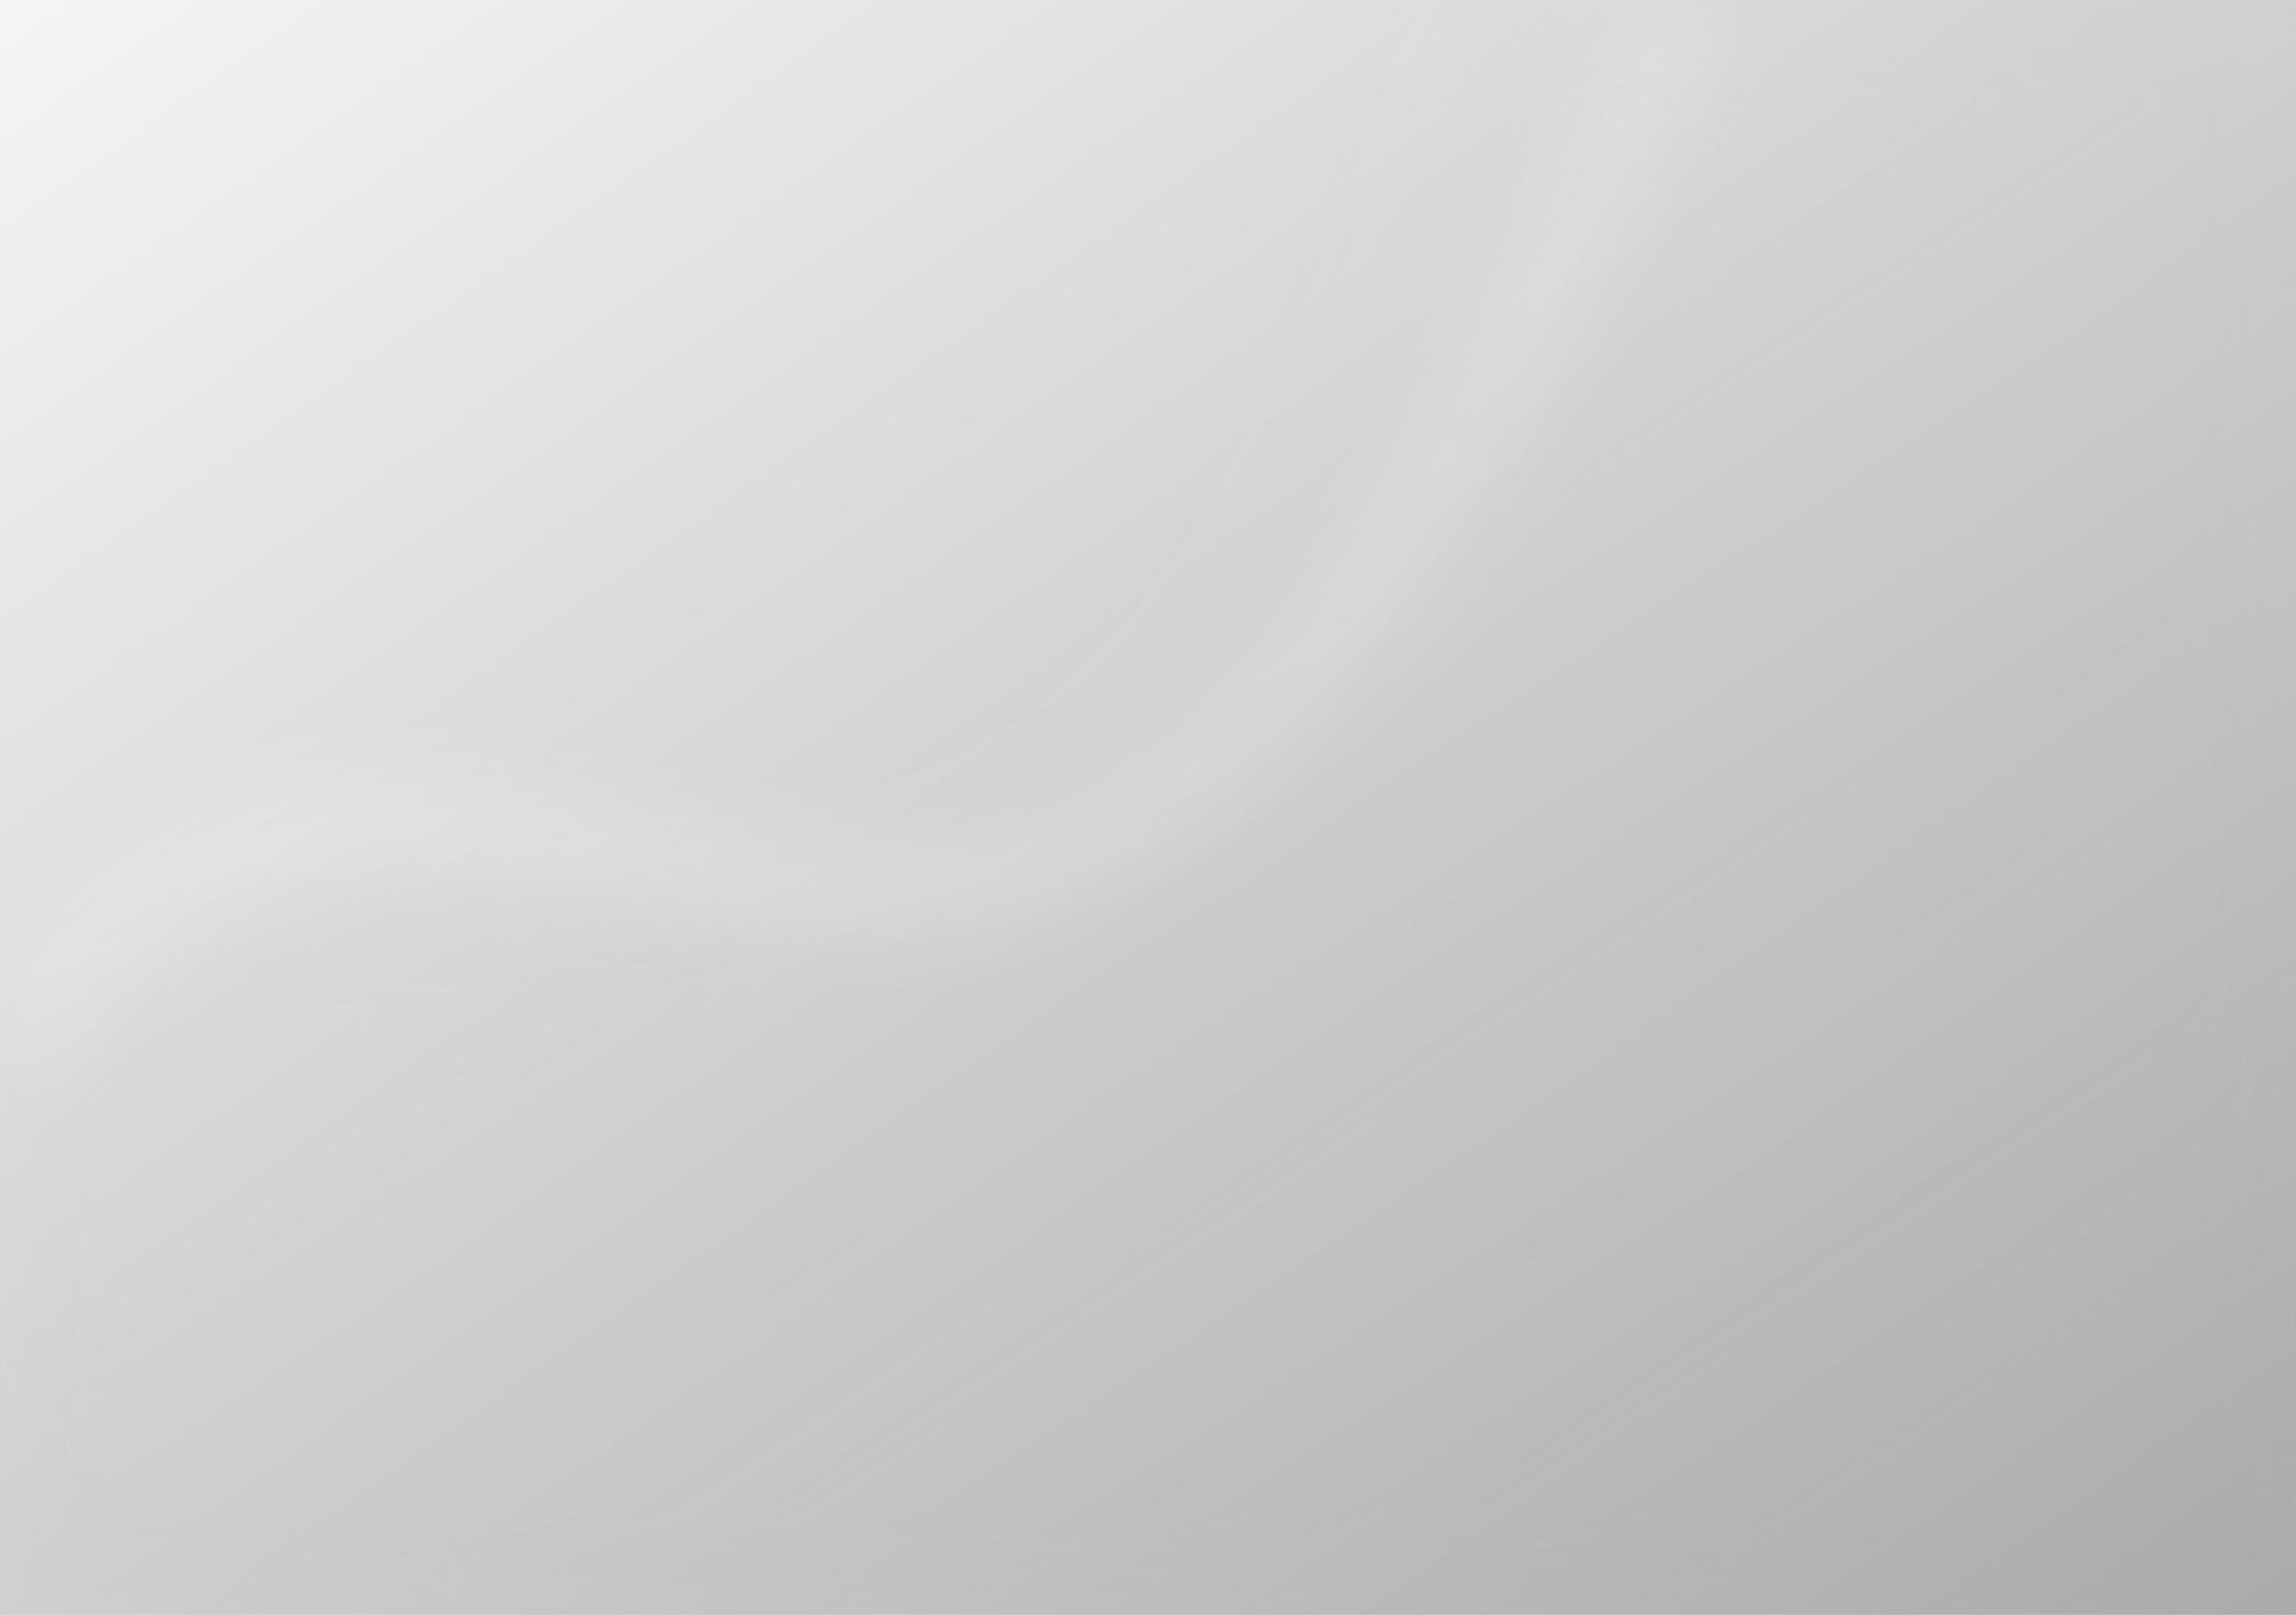
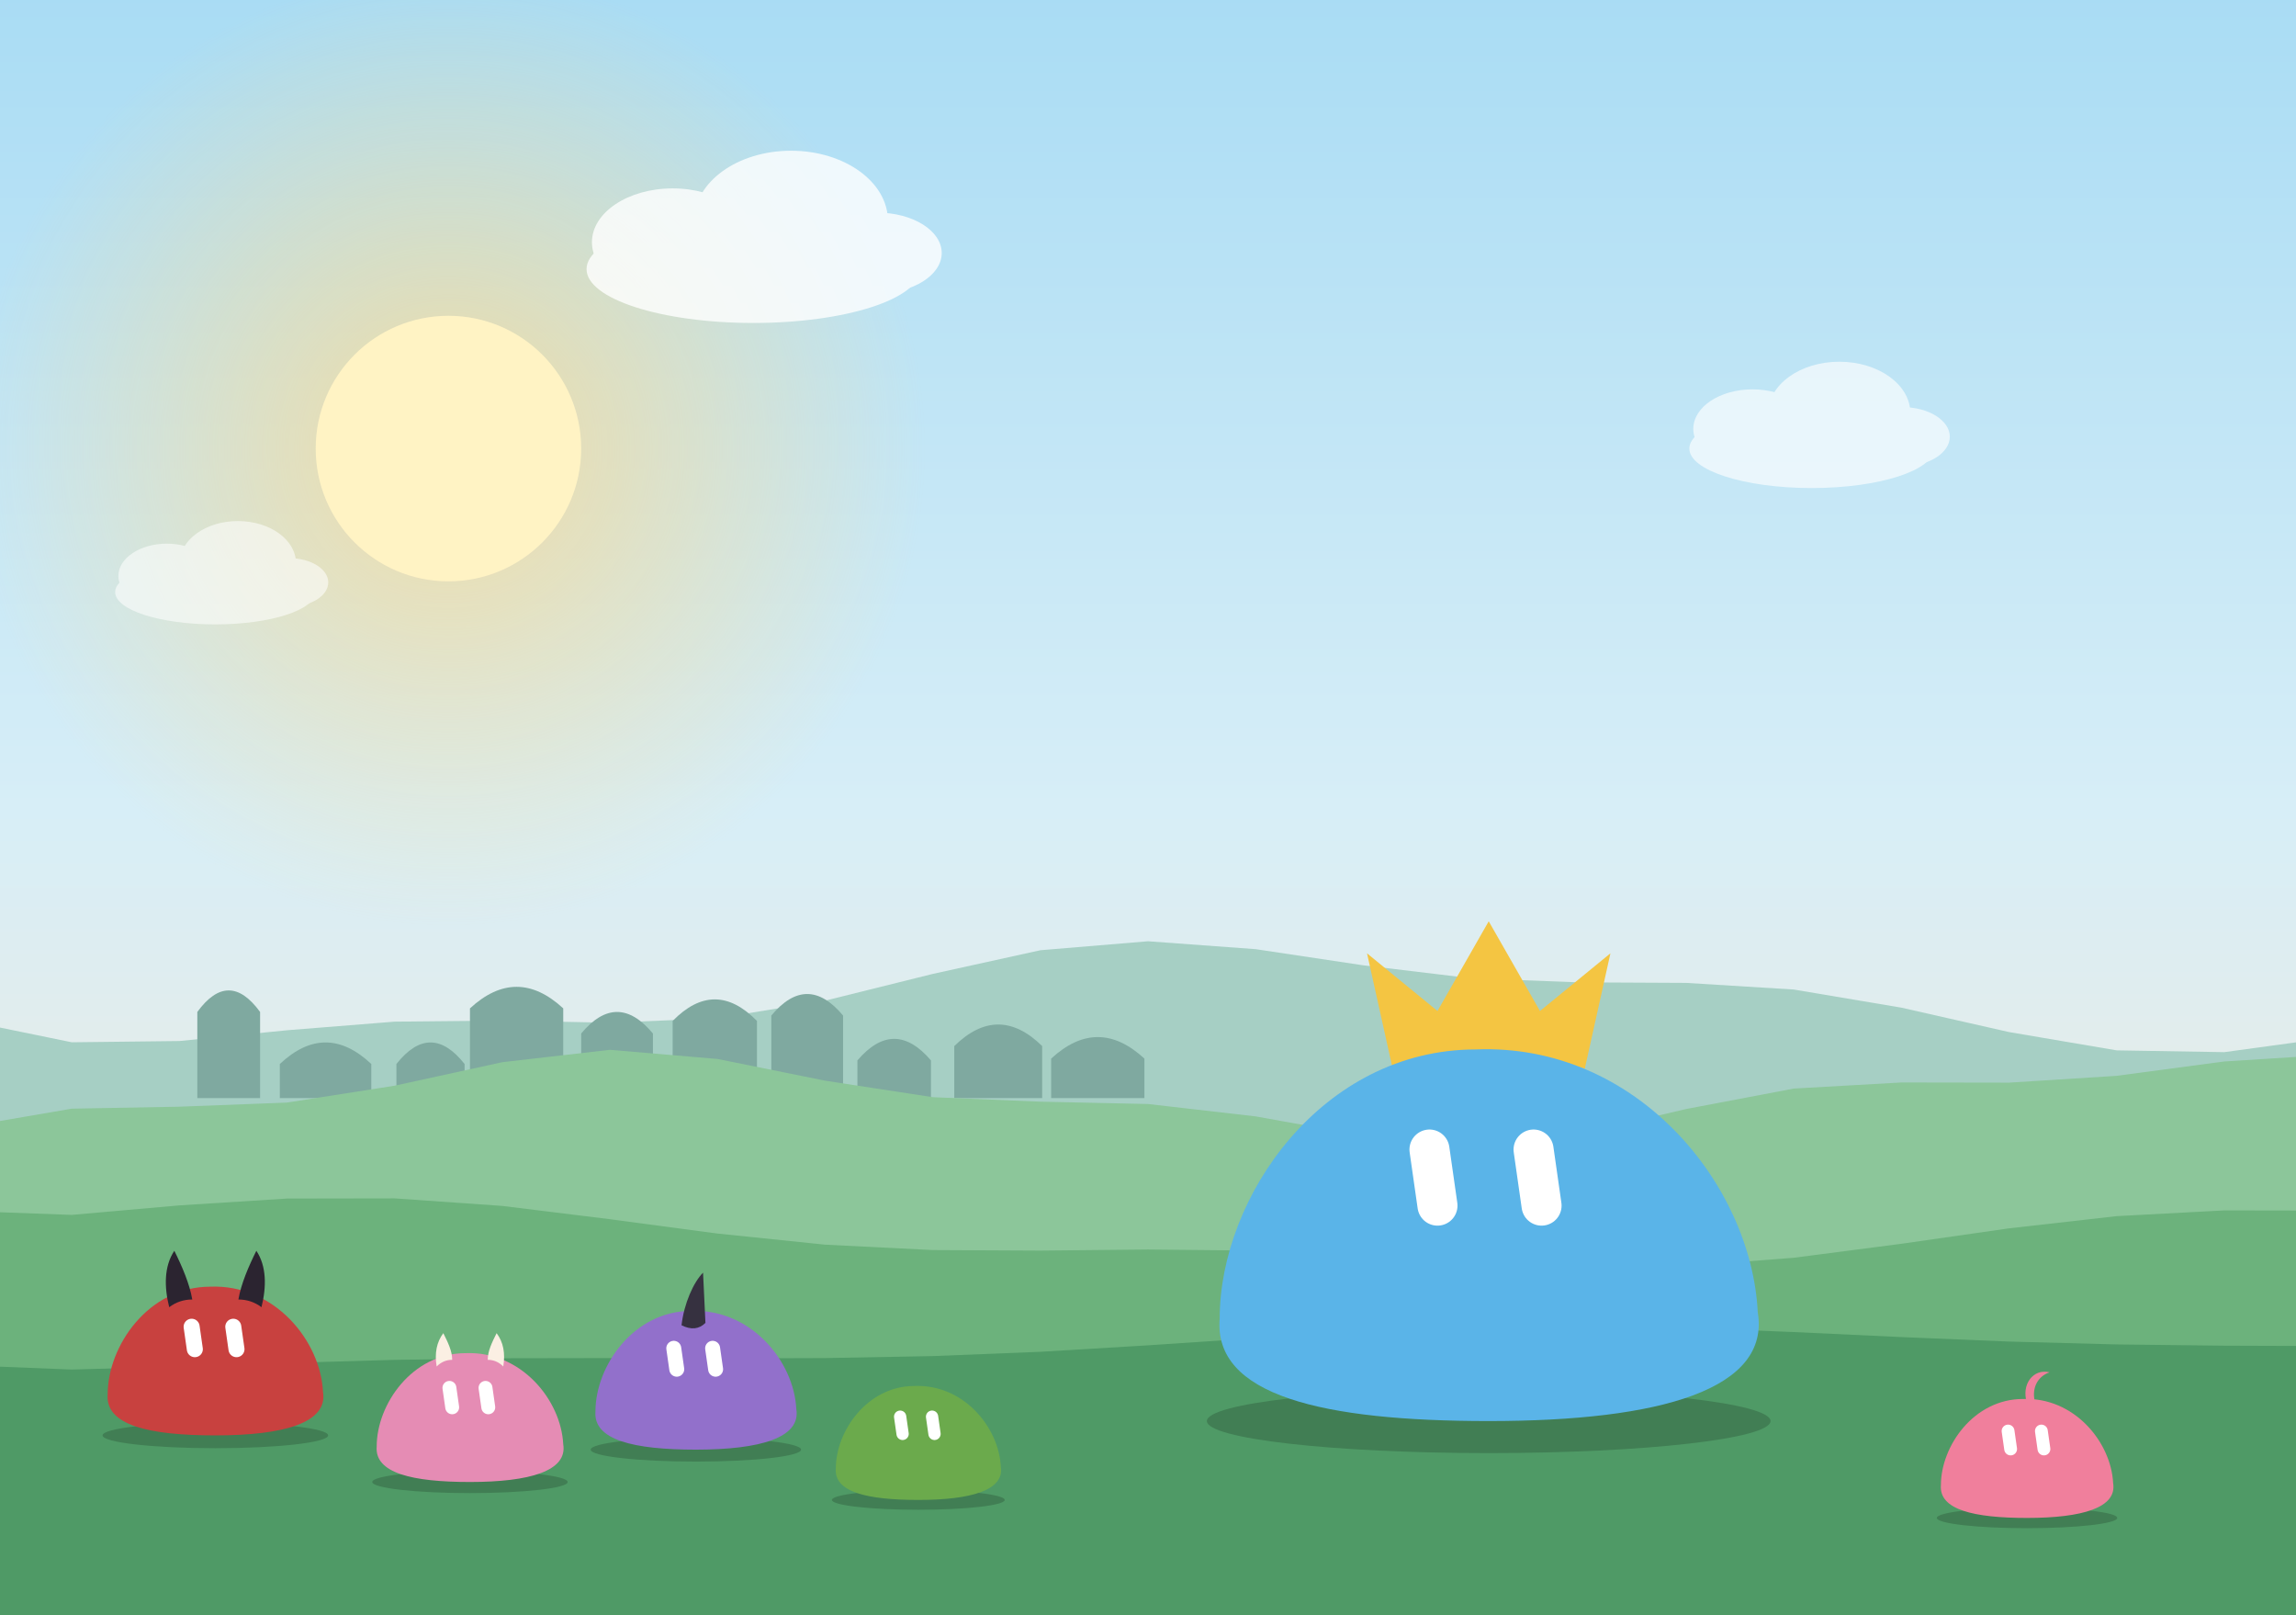
<svg xmlns="http://www.w3.org/2000/svg" width="1280" height="900" viewBox="0 0 1280 900">
  <defs>
-     <linearGradient id="sky" x2="1" y2="1">
-       <stop stop-color="#f5f5f5" />
-       <stop offset="1" stop-color="#aaaaaa" />
+     <linearGradient id="sky" x1="0" x2="0" y1="0" y2="1">
+       <stop offset="0.00" stop-color="#A9DCF4" />
+       <stop offset="0.50" stop-color="#D7EEF7" />
+       <stop offset="1.00" stop-color="#FCE9D3" />
    </linearGradient>
-     <linearGradient id="wave" x2="0.8" y2="1">
-       <stop stop-color="#ffffff" stop-opacity=".8" />
-       <stop offset="1" stop-color="#aaaaaa" stop-opacity=".15" />
-     </linearGradient>
-     <filter id="soft">
-       <feGaussianBlur stdDeviation="24" />
-     </filter>
+     <radialGradient id="glow">
+       <stop stop-color="#FFD98A" stop-opacity=".75" />
+       <stop offset="1" stop-color="#FFD98A" stop-opacity="0" />
+     </radialGradient>
  </defs>
  <path fill="url(#sky)" d="M0 0h1280v900H0z" />
-   <g filter="url(#soft)">
-     <path fill="url(#wave)" d="M-120 840C120 170 540 850 790 130S1200-70 1430 190V1000H-120z" />
-     <path fill="none" stroke="#ffffff" stroke-opacity=".45" stroke-width="18" d="M-80 730C210 80 490 890 850 180S1190 20 1370 100" />
+   <circle cx="250" cy="250" r="266" fill="url(#glow)" opacity="1" />
+   <circle cx="250" cy="250" r="74" fill="#FFF3C4" />
+   <g transform="translate(420 150) scale(1.5)" fill="#FFFFFF" opacity="0.8">
+     <ellipse cx="0" cy="0" rx="62" ry="20" />
+     <ellipse cx="-30" cy="-10" rx="30" ry="20" />
+     <ellipse cx="14" cy="-18" rx="36" ry="26" />
+     <ellipse cx="46" cy="-6" rx="24" ry="15" />
+   </g>
+   <g transform="translate(1010 250) scale(1.1)" fill="#FFFFFF" opacity="0.64">
+     <ellipse cx="0" cy="0" rx="62" ry="20" />
+     <ellipse cx="-30" cy="-10" rx="30" ry="20" />
+     <ellipse cx="14" cy="-18" rx="36" ry="26" />
+     <ellipse cx="46" cy="-6" rx="24" ry="15" />
+   </g>
+   <g transform="translate(120 330) scale(0.9)" fill="#FFFFFF" opacity="0.56">
+     <ellipse cx="0" cy="0" rx="62" ry="20" />
+     <ellipse cx="-30" cy="-10" rx="30" ry="20" />
+     <ellipse cx="14" cy="-18" rx="36" ry="26" />
+     <ellipse cx="46" cy="-6" rx="24" ry="15" />
+   </g>
+   <path d="M -20 568.6 L 40 580.9 L 100 580.2 L 160 574.2 L 220 569.4 L 280 568.8 L 340 570.0 L 400 567.5 L 460 557.7 L 520 542.8 L 580 529.6 L 640 524.6 L 700 529.0 L 760 538.0 L 820 545.2 L 880 547.5 L 940 547.8 L 1000 551.5 L 1060 561.6 L 1120 575.2 L 1180 585.4 L 1240 586.4 L 1300 578.2 L 1340 920 L -20 920 Z" fill="#A6CFC4" />
+   <path d="M 110 612 V 564 Q 127.5 540 145 564 V 612 Z" fill="#7FA9A0" />
+   <path d="M 156 612 V 593 Q 181.5 569 207 593 V 612 Z" fill="#7FA9A0" />
+   <path d="M 221 612 V 593 Q 240.0 569 259 593 V 612 Z" fill="#7FA9A0" />
+   <path d="M 262 612 V 562 Q 288.0 538 314 562 V 612 Z" fill="#7FA9A0" />
+   <path d="M 324 612 V 576 Q 344.0 552 364 576 V 612 Z" fill="#7FA9A0" />
+   <path d="M 375 612 V 569 Q 398.5 545 422 569 V 612 Z" fill="#7FA9A0" />
+   <path d="M 430 612 V 566 Q 450.0 542 470 566 V 612 Z" fill="#7FA9A0" />
+   <path d="M 478 612 V 591 Q 498.5 567 519 591 V 612 Z" fill="#7FA9A0" />
+   <path d="M 532 612 V 583 Q 556.5 559 581 583 V 612 Z" fill="#7FA9A0" />
+   <path d="M 586 612 V 590 Q 612.0 566 638 590 V 612 Z" fill="#7FA9A0" />
+   <path d="M -20 628.2 L 40 617.9 L 100 616.8 L 160 614.5 L 220 605.1 L 280 592.0 L 340 585.1 L 400 590.2 L 460 602.3 L 520 611.5 L 580 614.0 L 640 615.3 L 700 622.2 L 760 633.0 L 820 638.5 L 880 632.1 L 940 618.1 L 1000 606.7 L 1060 603.3 L 1120 603.4 L 1180 599.6 L 1240 591.6 L 1300 587.8 L 1340 920 L -20 920 Z" fill="#8CC69A" />
+   <path d="M -20 674.9 L 40 677.1 L 100 671.8 L 160 668.0 L 220 667.9 L 280 672.1 L 340 679.5 L 400 687.5 L 460 693.7 L 520 696.7 L 580 697.0 L 640 696.4 L 700 697.0 L 760 699.6 L 820 703.3 L 880 706.0 L 940 705.6 L 1000 701.0 L 1060 693.2 L 1120 684.6 L 1180 677.8 L 1240 674.6 L 1300 674.7 L 1340 920 L -20 920 Z" fill="#6CB27C" />
+   <path d="M -20 760.9 L 40 763.3 L 100 761.6 L 160 759.6 L 220 757.9 L 280 757.0 L 340 756.9 L 400 757.1 L 460 756.9 L 520 755.8 L 580 753.4 L 640 749.8 L 700 745.8 L 760 742.1 L 820 739.7 L 880 739.0 L 940 740.0 L 1000 742.4 L 1060 745.2 L 1120 747.7 L 1180 749.3 L 1240 750.0 L 1300 750.2 L 1340 920 L -20 920 Z" fill="#4F9A66" />
+   <g transform="translate(651.4 484.9) scale(3.571)">
+     <ellipse cx="50" cy="86" rx="44" ry="5" fill="#000000" opacity=".18" />
+     <path d="M 35 31 L 31 13 L 42 22 L 50 8 L 58 22 L 69 13 L 65 31 Q 50 26 35 31 Z" fill="#f4c542" />
+     <path d="M 8 70 C 8 51 24 28 48 28 C 73 27 91 49 92 69 C 94 81 77 86 50 86 C 24 86 7 82 8 70 Z" fill="#5ab4e8" />
+     <g transform="translate(49.5 48) scale(1.25) translate(-49.5 -48)">
+       <path d="M 42.5 44.5 Q 43 48 43.5 51.5 M 55.5 44.5 Q 56 48 56.5 51.5" fill="none" stroke="#fff" stroke-width="5" stroke-linecap="round" />
+     </g>
+   </g>
+   <g transform="translate(48.6 677.1) scale(1.429)">
+     <ellipse cx="50" cy="86" rx="44" ry="5" fill="#000000" opacity=".18" />
+     <path d="M 8 70 C 8 51 24 28 48 28 C 73 27 91 49 92 69 C 94 81 77 86 50 86 C 24 86 7 82 8 70 Z" fill="#c8413f" />
+     <path d="M 32 36 C 30 28 30 20 34 14 C 37 20 40 27 41 33 Q 36 33 32 36 Z M 68 36 C 70 28 70 20 66 14 C 63 20 60 27 59 33 Q 64 33 68 36 Z" fill="#2B2430" />
+     <g transform="translate(49.5 48) scale(1.25) translate(-49.5 -48)">
+       <path d="M 42.5 44.5 Q 43 48 43.5 51.5 M 55.5 44.5 Q 56 48 56.5 51.5" fill="none" stroke="#fff" stroke-width="5" stroke-linecap="round" />
+     </g>
+   </g>
+   <g transform="translate(200.1 719.5) scale(1.238)">
+     <ellipse cx="50" cy="86" rx="44" ry="5" fill="#000000" opacity=".18" />
+     <path d="M 8 70 C 8 51 24 28 48 28 C 73 27 91 49 92 69 C 94 81 77 86 50 86 C 24 86 7 82 8 70 Z" fill="#e58cb4" />
+     <path d="M 35 34 C 34 28 35 23 38 19 C 40 23 42 27 42 31 Q 38 31 35 34 Z M 65 34 C 66 28 65 23 62 19 C 60 23 58 27 58 31 Q 62 31 65 34 Z" fill="#FBEFE3" />
+     <g transform="translate(49.5 48) scale(1.25) translate(-49.5 -48)">
+       <path d="M 42.5 44.5 Q 43 48 43.5 51.5 M 55.5 44.5 Q 56 48 56.5 51.5" fill="none" stroke="#fff" stroke-width="5" stroke-linecap="round" />
+     </g>
+   </g>
+   <g transform="translate(321.3 693.3) scale(1.333)">
+     <ellipse cx="50" cy="86" rx="44" ry="5" fill="#000000" opacity=".18" />
+     <path d="M 8 70 C 8 51 24 28 48 28 C 73 27 91 49 92 69 C 94 81 77 86 50 86 C 24 86 7 82 8 70 Z" fill="#9270cb" />
+     <path d="M 44 34 C 45 25 49 16 53 12 L 54 33 Q 50 37 44 34 Z" fill="#363140" />
+     <g transform="translate(49.5 48) scale(1.25) translate(-49.5 -48)">
+       <path d="M 42.5 44.5 Q 43 48 43.5 51.5 M 55.5 44.5 Q 56 48 56.5 51.5" fill="none" stroke="#fff" stroke-width="5" stroke-linecap="round" />
+     </g>
+   </g>
+   <g transform="translate(457.2 741.8) scale(1.095)">
+     <ellipse cx="50" cy="86" rx="44" ry="5" fill="#000000" opacity=".18" />
+     <path d="M 8 70 C 8 51 24 28 48 28 C 73 27 91 49 92 69 C 94 81 77 86 50 86 C 24 86 7 82 8 70 Z" fill="#6baa4c" />
+     <g transform="translate(49.5 48) scale(1.25) translate(-49.5 -48)">
+       <path d="M 42.5 44.5 Q 43 48 43.5 51.5 M 55.5 44.5 Q 56 48 56.5 51.5" fill="none" stroke="#fff" stroke-width="5" stroke-linecap="round" />
+     </g>
+   </g>
+   <g transform="translate(1072.9 747.7) scale(1.143)">
+     <ellipse cx="50" cy="86" rx="44" ry="5" fill="#000000" opacity=".18" />
+     <path d="M 8 70 C 8 51 24 28 48 28 C 73 27 91 49 92 69 C 94 81 77 86 50 86 C 24 86 7 82 8 70 Z" fill="#f07f9c" />
+     <path d="M 50 30 C 47 21 53 13 61 15 C 55 17 52 23 54 30 Z" fill="#F07F9C" />
+     <g transform="translate(49.5 48) scale(1.25) translate(-49.5 -48)">
+       <path d="M 42.5 44.5 Q 43 48 43.5 51.5 M 55.5 44.5 Q 56 48 56.5 51.5" fill="none" stroke="#fff" stroke-width="5" stroke-linecap="round" />
+     </g>
  </g>
</svg>
